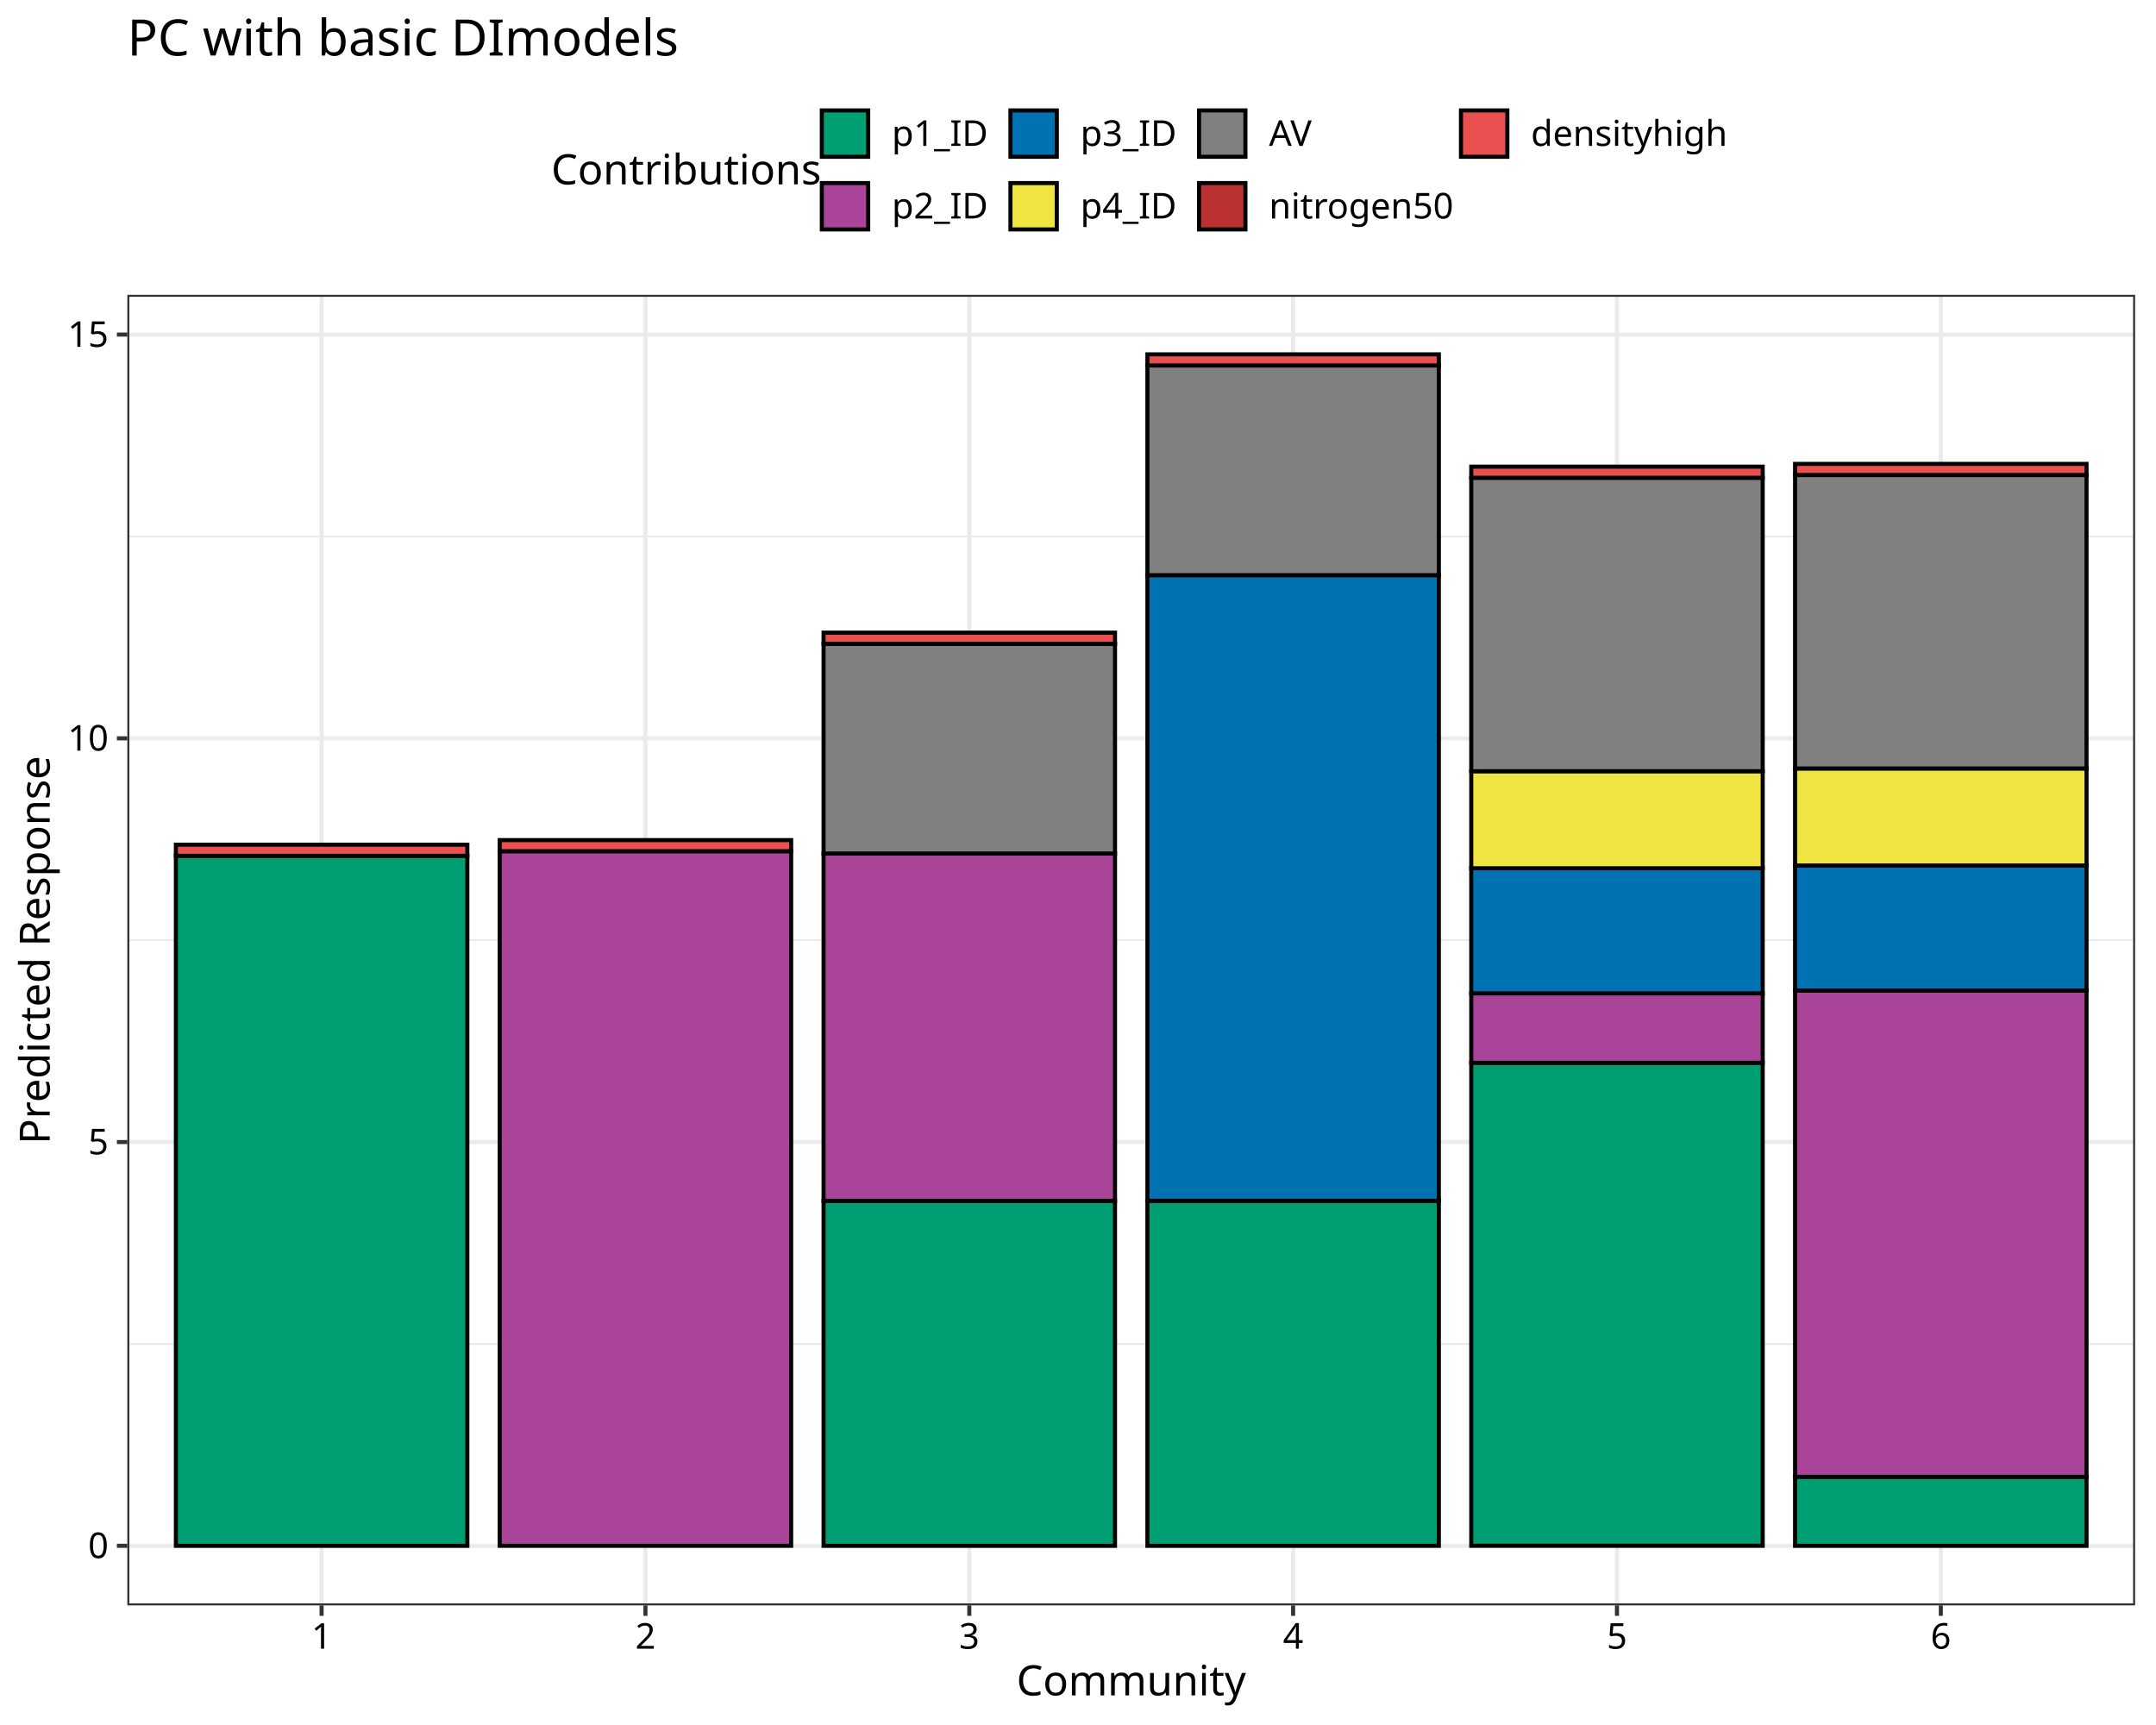
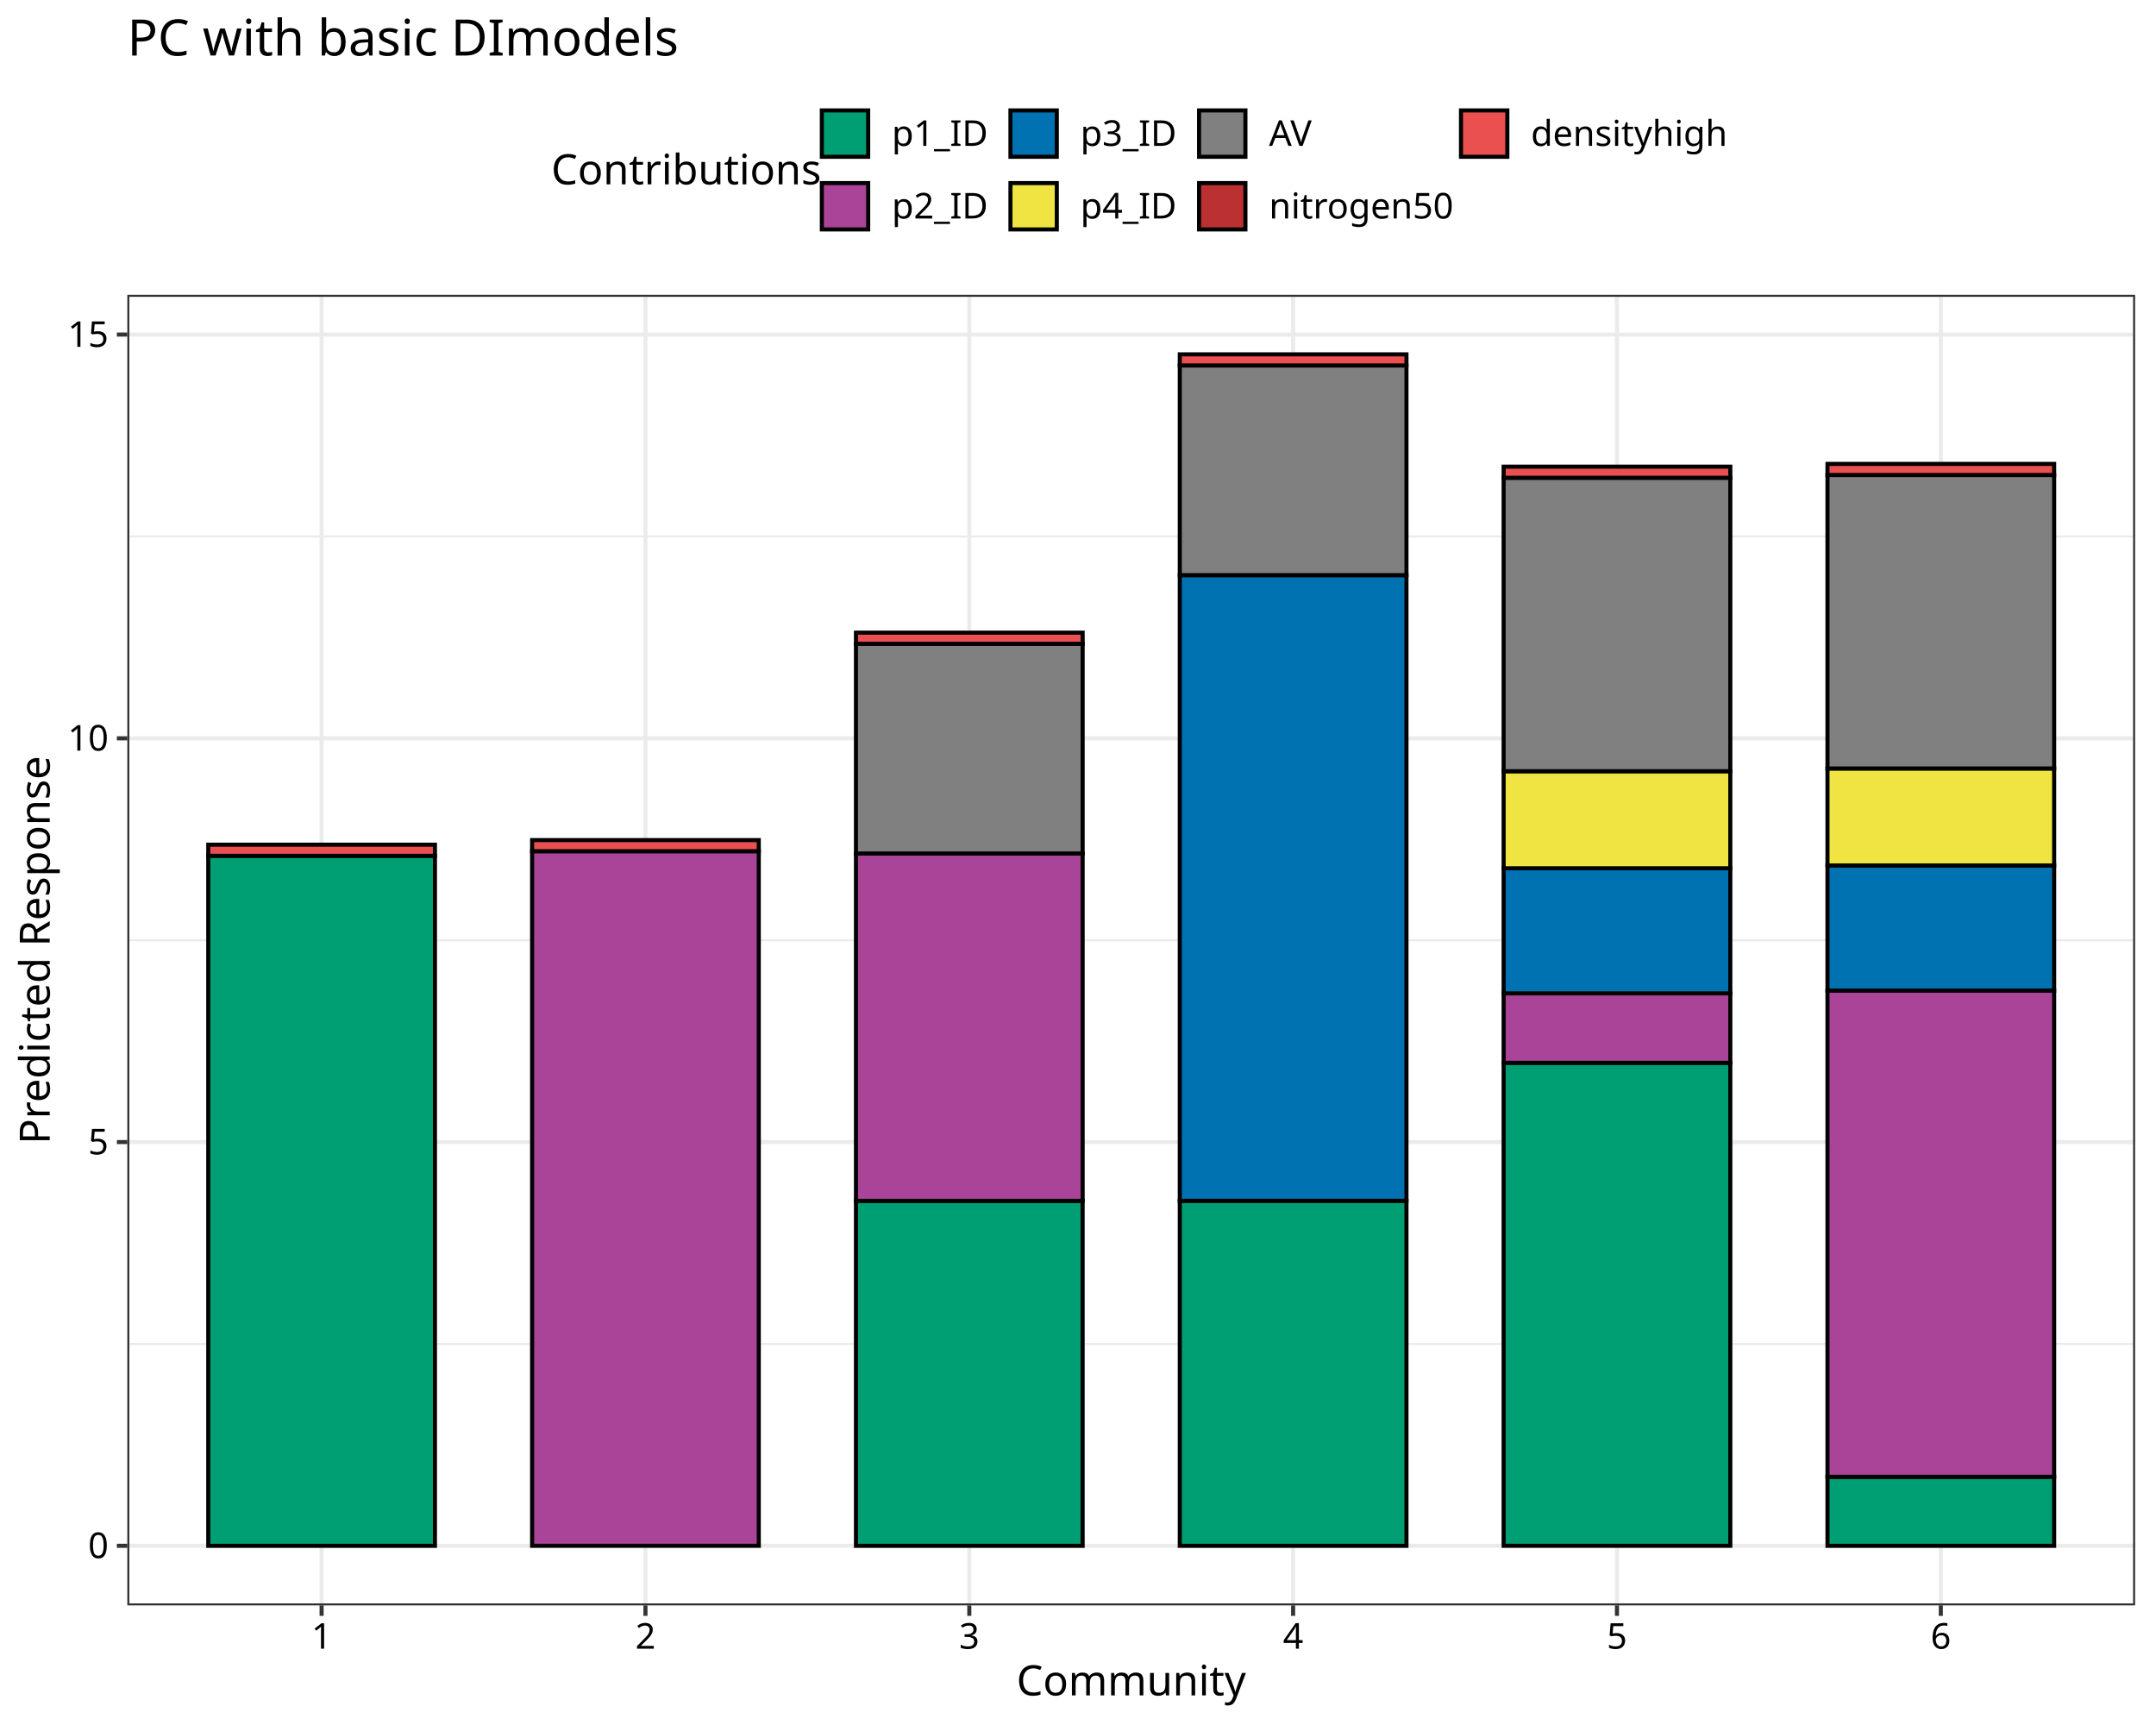
<svg xmlns="http://www.w3.org/2000/svg" class="svglite" data-engine-version="2.0" width="720.00pt" height="576.00pt" viewBox="0 0 720.00 576.00">
  <defs>
    <style type="text/css">
    .svglite line, .svglite polyline, .svglite polygon, .svglite path, .svglite rect, .svglite circle {
      fill: none;
      stroke: #000000;
      stroke-linecap: round;
      stroke-linejoin: round;
      stroke-miterlimit: 10.00;
    }
  </style>
  </defs>
  <rect width="100%" height="100%" style="stroke: none; fill: #FFFFFF;" />
  <defs>
    <clipPath id="cpMC4wMHw3MjAuMDB8MC4wMHw1NzYuMDA=">
      <rect x="0.00" y="0.00" width="720.00" height="576.00" />
    </clipPath>
  </defs>
  <g clip-path="url(#cpMC4wMHw3MjAuMDB8MC4wMHw1NzYuMDA=)">
    <rect x="0.00" y="0.00" width="720.00" height="576.00" style="stroke-width: 1.36; stroke: #FFFFFF; fill: #FFFFFF;" />
  </g>
  <defs>
    <clipPath id="cpNDIuNTJ8NzEzLjAzfDk4LjQzfDUzNi4wNg==">
      <rect x="42.52" y="98.43" width="670.51" height="437.64" />
    </clipPath>
  </defs>
  <g clip-path="url(#cpNDIuNTJ8NzEzLjAzfDk4LjQzfDUzNi4wNg==)">
    <rect x="42.52" y="98.43" width="670.51" height="437.64" style="stroke-width: 1.36; stroke: none; fill: #FFFFFF;" />
    <polyline points="42.52,448.76 713.03,448.76 " style="stroke-width: 0.68; stroke: #EBEBEB; stroke-linecap: butt;" />
    <polyline points="42.52,313.95 713.03,313.95 " style="stroke-width: 0.68; stroke: #EBEBEB; stroke-linecap: butt;" />
    <polyline points="42.52,179.13 713.03,179.13 " style="stroke-width: 0.68; stroke: #EBEBEB; stroke-linecap: butt;" />
    <polyline points="42.52,516.17 713.03,516.17 " style="stroke-width: 1.36; stroke: #EBEBEB; stroke-linecap: butt;" />
    <polyline points="42.52,381.35 713.03,381.35 " style="stroke-width: 1.36; stroke: #EBEBEB; stroke-linecap: butt;" />
    <polyline points="42.52,246.54 713.03,246.54 " style="stroke-width: 1.36; stroke: #EBEBEB; stroke-linecap: butt;" />
    <polyline points="42.52,111.72 713.03,111.72 " style="stroke-width: 1.36; stroke: #EBEBEB; stroke-linecap: butt;" />
    <polyline points="107.40,536.06 107.40,98.43 " style="stroke-width: 1.36; stroke: #EBEBEB; stroke-linecap: butt;" />
    <polyline points="215.55,536.06 215.55,98.43 " style="stroke-width: 1.36; stroke: #EBEBEB; stroke-linecap: butt;" />
    <polyline points="323.70,536.06 323.70,98.43 " style="stroke-width: 1.36; stroke: #EBEBEB; stroke-linecap: butt;" />
    <polyline points="431.84,536.06 431.84,98.43 " style="stroke-width: 1.36; stroke: #EBEBEB; stroke-linecap: butt;" />
    <polyline points="539.99,536.06 539.99,98.43 " style="stroke-width: 1.36; stroke: #EBEBEB; stroke-linecap: butt;" />
    <polyline points="648.14,536.06 648.14,98.43 " style="stroke-width: 1.36; stroke: #EBEBEB; stroke-linecap: butt;" />
-     <rect x="58.74" y="285.76" width="97.33" height="230.41" style="stroke-width: 1.36; stroke-linecap: butt; stroke-linejoin: miter; fill: #009E73;" />
-     <rect x="58.74" y="285.76" width="97.33" height="0.00" style="stroke-width: 1.36; stroke-linecap: butt; stroke-linejoin: miter; fill: #AA4499;" />
-     <rect x="58.74" y="285.76" width="97.33" height="0.00" style="stroke-width: 1.36; stroke-linecap: butt; stroke-linejoin: miter; fill: #0072B2;" />
-     <rect x="58.74" y="285.76" width="97.33" height="0.00" style="stroke-width: 1.36; stroke-linecap: butt; stroke-linejoin: miter; fill: #F0E442;" />
-     <rect x="58.74" y="285.76" width="97.33" height="0.00" style="stroke-width: 1.36; stroke-linecap: butt; stroke-linejoin: miter; fill: #808080;" />
-     <rect x="58.74" y="285.76" width="97.33" height="0.00" style="stroke-width: 1.36; stroke-linecap: butt; stroke-linejoin: miter; fill: #BB3030;" />
-     <rect x="58.74" y="282.05" width="97.33" height="3.71" style="stroke-width: 1.36; stroke-linecap: butt; stroke-linejoin: miter; fill: #EA5050;" />
-     <rect x="166.88" y="516.17" width="97.33" height="0.00" style="stroke-width: 1.36; stroke-linecap: butt; stroke-linejoin: miter; fill: #009E73;" />
-     <rect x="166.88" y="284.23" width="97.33" height="231.93" style="stroke-width: 1.36; stroke-linecap: butt; stroke-linejoin: miter; fill: #AA4499;" />
-     <rect x="166.88" y="284.23" width="97.33" height="0.00" style="stroke-width: 1.36; stroke-linecap: butt; stroke-linejoin: miter; fill: #0072B2;" />
-     <rect x="166.88" y="284.23" width="97.33" height="0.00" style="stroke-width: 1.36; stroke-linecap: butt; stroke-linejoin: miter; fill: #F0E442;" />
-     <rect x="166.88" y="284.23" width="97.33" height="0.00" style="stroke-width: 1.36; stroke-linecap: butt; stroke-linejoin: miter; fill: #808080;" />
-     <rect x="166.88" y="284.23" width="97.33" height="0.00" style="stroke-width: 1.36; stroke-linecap: butt; stroke-linejoin: miter; fill: #BB3030;" />
-     <rect x="166.88" y="280.52" width="97.33" height="3.71" style="stroke-width: 1.36; stroke-linecap: butt; stroke-linejoin: miter; fill: #EA5050;" />
-     <rect x="275.03" y="400.97" width="97.33" height="115.20" style="stroke-width: 1.36; stroke-linecap: butt; stroke-linejoin: miter; fill: #009E73;" />
-     <rect x="275.03" y="285.00" width="97.33" height="115.97" style="stroke-width: 1.36; stroke-linecap: butt; stroke-linejoin: miter; fill: #AA4499;" />
-     <rect x="275.03" y="285.00" width="97.33" height="0.00" style="stroke-width: 1.36; stroke-linecap: butt; stroke-linejoin: miter; fill: #0072B2;" />
-     <rect x="275.03" y="285.00" width="97.33" height="0.00" style="stroke-width: 1.36; stroke-linecap: butt; stroke-linejoin: miter; fill: #F0E442;" />
-     <rect x="275.03" y="214.97" width="97.33" height="70.03" style="stroke-width: 1.36; stroke-linecap: butt; stroke-linejoin: miter; fill: #808080;" />
-     <rect x="275.03" y="214.97" width="97.33" height="0.00" style="stroke-width: 1.36; stroke-linecap: butt; stroke-linejoin: miter; fill: #BB3030;" />
-     <rect x="275.03" y="211.25" width="97.33" height="3.71" style="stroke-width: 1.36; stroke-linecap: butt; stroke-linejoin: miter; fill: #EA5050;" />
-     <rect x="383.18" y="400.97" width="97.33" height="115.20" style="stroke-width: 1.36; stroke-linecap: butt; stroke-linejoin: miter; fill: #009E73;" />
-     <rect x="383.18" y="400.97" width="97.33" height="0.00" style="stroke-width: 1.36; stroke-linecap: butt; stroke-linejoin: miter; fill: #AA4499;" />
-     <rect x="383.18" y="192.06" width="97.33" height="208.90" style="stroke-width: 1.36; stroke-linecap: butt; stroke-linejoin: miter; fill: #0072B2;" />
-     <rect x="383.18" y="192.06" width="97.33" height="0.00" style="stroke-width: 1.36; stroke-linecap: butt; stroke-linejoin: miter; fill: #F0E442;" />
-     <rect x="383.18" y="122.03" width="97.33" height="70.03" style="stroke-width: 1.36; stroke-linecap: butt; stroke-linejoin: miter; fill: #808080;" />
-     <rect x="383.18" y="122.03" width="97.33" height="0.00" style="stroke-width: 1.36; stroke-linecap: butt; stroke-linejoin: miter; fill: #BB3030;" />
-     <rect x="383.18" y="118.32" width="97.33" height="3.71" style="stroke-width: 1.36; stroke-linecap: butt; stroke-linejoin: miter; fill: #EA5050;" />
-     <rect x="491.33" y="354.88" width="97.33" height="161.28" style="stroke-width: 1.36; stroke-linecap: butt; stroke-linejoin: miter; fill: #009E73;" />
-     <rect x="491.33" y="331.69" width="97.33" height="23.19" style="stroke-width: 1.36; stroke-linecap: butt; stroke-linejoin: miter; fill: #AA4499;" />
-     <rect x="491.33" y="289.91" width="97.33" height="41.78" style="stroke-width: 1.36; stroke-linecap: butt; stroke-linejoin: miter; fill: #0072B2;" />
-     <rect x="491.33" y="257.53" width="97.33" height="32.39" style="stroke-width: 1.36; stroke-linecap: butt; stroke-linejoin: miter; fill: #F0E442;" />
-     <rect x="491.33" y="159.53" width="97.33" height="97.99" style="stroke-width: 1.36; stroke-linecap: butt; stroke-linejoin: miter; fill: #808080;" />
-     <rect x="491.33" y="159.53" width="97.33" height="0.00" style="stroke-width: 1.36; stroke-linecap: butt; stroke-linejoin: miter; fill: #BB3030;" />
-     <rect x="491.33" y="155.82" width="97.33" height="3.71" style="stroke-width: 1.36; stroke-linecap: butt; stroke-linejoin: miter; fill: #EA5050;" />
-     <rect x="599.47" y="493.13" width="97.33" height="23.04" style="stroke-width: 1.36; stroke-linecap: butt; stroke-linejoin: miter; fill: #009E73;" />
-     <rect x="599.47" y="330.77" width="97.33" height="162.35" style="stroke-width: 1.36; stroke-linecap: butt; stroke-linejoin: miter; fill: #AA4499;" />
-     <rect x="599.47" y="288.99" width="97.33" height="41.78" style="stroke-width: 1.36; stroke-linecap: butt; stroke-linejoin: miter; fill: #0072B2;" />
-     <rect x="599.47" y="256.61" width="97.33" height="32.39" style="stroke-width: 1.36; stroke-linecap: butt; stroke-linejoin: miter; fill: #F0E442;" />
-     <rect x="599.47" y="158.61" width="97.33" height="97.99" style="stroke-width: 1.36; stroke-linecap: butt; stroke-linejoin: miter; fill: #808080;" />
-     <rect x="599.47" y="158.61" width="97.33" height="0.00" style="stroke-width: 1.36; stroke-linecap: butt; stroke-linejoin: miter; fill: #BB3030;" />
-     <rect x="599.47" y="154.90" width="97.33" height="3.71" style="stroke-width: 1.36; stroke-linecap: butt; stroke-linejoin: miter; fill: #EA5050;" />
+     <rect x="69.55" y="285.76" width="75.70" height="230.41" style="stroke-width: 1.36; stroke-linecap: butt; stroke-linejoin: miter; fill: #009E73;" />
+     <rect x="69.55" y="285.76" width="75.70" height="0.00" style="stroke-width: 1.36; stroke-linecap: butt; stroke-linejoin: miter; fill: #AA4499;" />
+     <rect x="69.55" y="285.76" width="75.70" height="0.00" style="stroke-width: 1.36; stroke-linecap: butt; stroke-linejoin: miter; fill: #0072B2;" />
+     <rect x="69.55" y="285.76" width="75.70" height="0.00" style="stroke-width: 1.36; stroke-linecap: butt; stroke-linejoin: miter; fill: #F0E442;" />
+     <rect x="69.55" y="285.76" width="75.70" height="0.00" style="stroke-width: 1.36; stroke-linecap: butt; stroke-linejoin: miter; fill: #808080;" />
+     <rect x="69.55" y="285.76" width="75.70" height="0.00" style="stroke-width: 1.36; stroke-linecap: butt; stroke-linejoin: miter; fill: #BB3030;" />
+     <rect x="69.55" y="282.05" width="75.70" height="3.71" style="stroke-width: 1.36; stroke-linecap: butt; stroke-linejoin: miter; fill: #EA5050;" />
+     <rect x="177.70" y="516.17" width="75.70" height="0.00" style="stroke-width: 1.36; stroke-linecap: butt; stroke-linejoin: miter; fill: #009E73;" />
+     <rect x="177.70" y="284.23" width="75.70" height="231.93" style="stroke-width: 1.36; stroke-linecap: butt; stroke-linejoin: miter; fill: #AA4499;" />
+     <rect x="177.70" y="284.23" width="75.70" height="0.00" style="stroke-width: 1.36; stroke-linecap: butt; stroke-linejoin: miter; fill: #0072B2;" />
+     <rect x="177.70" y="284.23" width="75.70" height="0.00" style="stroke-width: 1.36; stroke-linecap: butt; stroke-linejoin: miter; fill: #F0E442;" />
+     <rect x="177.70" y="284.23" width="75.70" height="0.00" style="stroke-width: 1.36; stroke-linecap: butt; stroke-linejoin: miter; fill: #808080;" />
+     <rect x="177.70" y="284.23" width="75.70" height="0.00" style="stroke-width: 1.36; stroke-linecap: butt; stroke-linejoin: miter; fill: #BB3030;" />
+     <rect x="177.70" y="280.52" width="75.70" height="3.71" style="stroke-width: 1.36; stroke-linecap: butt; stroke-linejoin: miter; fill: #EA5050;" />
+     <rect x="285.85" y="400.97" width="75.70" height="115.20" style="stroke-width: 1.36; stroke-linecap: butt; stroke-linejoin: miter; fill: #009E73;" />
+     <rect x="285.85" y="285.00" width="75.70" height="115.97" style="stroke-width: 1.36; stroke-linecap: butt; stroke-linejoin: miter; fill: #AA4499;" />
+     <rect x="285.85" y="285.00" width="75.70" height="0.00" style="stroke-width: 1.36; stroke-linecap: butt; stroke-linejoin: miter; fill: #0072B2;" />
+     <rect x="285.85" y="285.00" width="75.70" height="0.00" style="stroke-width: 1.36; stroke-linecap: butt; stroke-linejoin: miter; fill: #F0E442;" />
+     <rect x="285.85" y="214.97" width="75.70" height="70.03" style="stroke-width: 1.36; stroke-linecap: butt; stroke-linejoin: miter; fill: #808080;" />
+     <rect x="285.85" y="214.97" width="75.70" height="0.00" style="stroke-width: 1.36; stroke-linecap: butt; stroke-linejoin: miter; fill: #BB3030;" />
+     <rect x="285.85" y="211.25" width="75.70" height="3.71" style="stroke-width: 1.36; stroke-linecap: butt; stroke-linejoin: miter; fill: #EA5050;" />
+     <rect x="393.99" y="400.97" width="75.70" height="115.20" style="stroke-width: 1.36; stroke-linecap: butt; stroke-linejoin: miter; fill: #009E73;" />
+     <rect x="393.99" y="400.97" width="75.70" height="0.00" style="stroke-width: 1.36; stroke-linecap: butt; stroke-linejoin: miter; fill: #AA4499;" />
+     <rect x="393.99" y="192.06" width="75.70" height="208.90" style="stroke-width: 1.36; stroke-linecap: butt; stroke-linejoin: miter; fill: #0072B2;" />
+     <rect x="393.99" y="192.06" width="75.70" height="0.00" style="stroke-width: 1.36; stroke-linecap: butt; stroke-linejoin: miter; fill: #F0E442;" />
+     <rect x="393.99" y="122.03" width="75.70" height="70.03" style="stroke-width: 1.36; stroke-linecap: butt; stroke-linejoin: miter; fill: #808080;" />
+     <rect x="393.99" y="122.03" width="75.70" height="0.00" style="stroke-width: 1.36; stroke-linecap: butt; stroke-linejoin: miter; fill: #BB3030;" />
+     <rect x="393.99" y="118.32" width="75.70" height="3.71" style="stroke-width: 1.36; stroke-linecap: butt; stroke-linejoin: miter; fill: #EA5050;" />
+     <rect x="502.14" y="354.88" width="75.70" height="161.28" style="stroke-width: 1.36; stroke-linecap: butt; stroke-linejoin: miter; fill: #009E73;" />
+     <rect x="502.14" y="331.69" width="75.70" height="23.19" style="stroke-width: 1.36; stroke-linecap: butt; stroke-linejoin: miter; fill: #AA4499;" />
+     <rect x="502.14" y="289.91" width="75.70" height="41.78" style="stroke-width: 1.36; stroke-linecap: butt; stroke-linejoin: miter; fill: #0072B2;" />
+     <rect x="502.14" y="257.53" width="75.70" height="32.39" style="stroke-width: 1.36; stroke-linecap: butt; stroke-linejoin: miter; fill: #F0E442;" />
+     <rect x="502.14" y="159.53" width="75.70" height="97.99" style="stroke-width: 1.36; stroke-linecap: butt; stroke-linejoin: miter; fill: #808080;" />
+     <rect x="502.14" y="159.53" width="75.70" height="0.00" style="stroke-width: 1.36; stroke-linecap: butt; stroke-linejoin: miter; fill: #BB3030;" />
+     <rect x="502.14" y="155.82" width="75.70" height="3.71" style="stroke-width: 1.36; stroke-linecap: butt; stroke-linejoin: miter; fill: #EA5050;" />
+     <rect x="610.29" y="493.13" width="75.70" height="23.04" style="stroke-width: 1.36; stroke-linecap: butt; stroke-linejoin: miter; fill: #009E73;" />
+     <rect x="610.29" y="330.77" width="75.70" height="162.35" style="stroke-width: 1.36; stroke-linecap: butt; stroke-linejoin: miter; fill: #AA4499;" />
+     <rect x="610.29" y="288.99" width="75.70" height="41.78" style="stroke-width: 1.36; stroke-linecap: butt; stroke-linejoin: miter; fill: #0072B2;" />
+     <rect x="610.29" y="256.61" width="75.70" height="32.39" style="stroke-width: 1.36; stroke-linecap: butt; stroke-linejoin: miter; fill: #F0E442;" />
+     <rect x="610.29" y="158.61" width="75.70" height="97.99" style="stroke-width: 1.36; stroke-linecap: butt; stroke-linejoin: miter; fill: #808080;" />
+     <rect x="610.29" y="158.61" width="75.70" height="0.00" style="stroke-width: 1.36; stroke-linecap: butt; stroke-linejoin: miter; fill: #BB3030;" />
+     <rect x="610.29" y="154.90" width="75.70" height="3.71" style="stroke-width: 1.36; stroke-linecap: butt; stroke-linejoin: miter; fill: #EA5050;" />
    <rect x="42.52" y="98.43" width="670.51" height="437.64" style="stroke-width: 1.36; stroke: #333333;" />
  </g>
  <g clip-path="url(#cpMC4wMHw3MjAuMDB8MC4wMHw1NzYuMDA=)">
    <text x="36.24" y="520.26" text-anchor="end" style="font-size: 11.90px; font-family: sans;" textLength="6.62px" lengthAdjust="spacingAndGlyphs">0</text>
    <text x="36.24" y="385.45" text-anchor="end" style="font-size: 11.90px; font-family: sans;" textLength="6.62px" lengthAdjust="spacingAndGlyphs">5</text>
    <text x="36.24" y="250.63" text-anchor="end" style="font-size: 11.90px; font-family: sans;" textLength="13.24px" lengthAdjust="spacingAndGlyphs">10</text>
    <text x="36.24" y="115.82" text-anchor="end" style="font-size: 11.90px; font-family: sans;" textLength="13.24px" lengthAdjust="spacingAndGlyphs">15</text>
    <polyline points="39.03,516.17 42.52,516.17 " style="stroke-width: 1.36; stroke: #333333; stroke-linecap: butt;" />
    <polyline points="39.03,381.35 42.52,381.35 " style="stroke-width: 1.36; stroke: #333333; stroke-linecap: butt;" />
    <polyline points="39.03,246.54 42.52,246.54 " style="stroke-width: 1.36; stroke: #333333; stroke-linecap: butt;" />
    <polyline points="39.03,111.72 42.52,111.72 " style="stroke-width: 1.36; stroke: #333333; stroke-linecap: butt;" />
    <polyline points="107.40,539.55 107.40,536.06 " style="stroke-width: 1.36; stroke: #333333; stroke-linecap: butt;" />
    <polyline points="215.55,539.55 215.55,536.06 " style="stroke-width: 1.36; stroke: #333333; stroke-linecap: butt;" />
    <polyline points="323.70,539.55 323.70,536.06 " style="stroke-width: 1.36; stroke: #333333; stroke-linecap: butt;" />
    <polyline points="431.84,539.55 431.84,536.06 " style="stroke-width: 1.36; stroke: #333333; stroke-linecap: butt;" />
    <polyline points="539.99,539.55 539.99,536.06 " style="stroke-width: 1.36; stroke: #333333; stroke-linecap: butt;" />
    <polyline points="648.14,539.55 648.14,536.06 " style="stroke-width: 1.36; stroke: #333333; stroke-linecap: butt;" />
    <text x="107.40" y="550.53" text-anchor="middle" style="font-size: 11.90px; font-family: sans;" textLength="6.62px" lengthAdjust="spacingAndGlyphs">1</text>
    <text x="215.55" y="550.53" text-anchor="middle" style="font-size: 11.90px; font-family: sans;" textLength="6.62px" lengthAdjust="spacingAndGlyphs">2</text>
    <text x="323.70" y="550.53" text-anchor="middle" style="font-size: 11.90px; font-family: sans;" textLength="6.62px" lengthAdjust="spacingAndGlyphs">3</text>
    <text x="431.84" y="550.53" text-anchor="middle" style="font-size: 11.90px; font-family: sans;" textLength="6.62px" lengthAdjust="spacingAndGlyphs">4</text>
    <text x="539.99" y="550.53" text-anchor="middle" style="font-size: 11.90px; font-family: sans;" textLength="6.62px" lengthAdjust="spacingAndGlyphs">5</text>
    <text x="648.14" y="550.53" text-anchor="middle" style="font-size: 11.90px; font-family: sans;" textLength="6.62px" lengthAdjust="spacingAndGlyphs">6</text>
    <text x="377.77" y="566.12" text-anchor="middle" style="font-size: 14.00px; font-family: sans;" textLength="70.81px" lengthAdjust="spacingAndGlyphs">Community</text>
    <text transform="translate(16.61,317.24) rotate(-90)" text-anchor="middle" style="font-size: 14.00px; font-family: sans;" textLength="126.10px" lengthAdjust="spacingAndGlyphs">Predicted Response</text>
    <rect x="177.11" y="29.00" width="401.33" height="55.48" style="stroke-width: 1.36; stroke: none; fill: #FFFFFF;" />
    <text x="184.08" y="61.56" style="font-size: 14.00px; font-family: sans;" textLength="82.50px" lengthAdjust="spacingAndGlyphs">Contributions</text>
    <rect x="273.55" y="35.97" width="17.28" height="17.28" style="stroke-width: 1.36; stroke: none; fill: #FFFFFF;" />
    <rect x="274.45" y="36.87" width="15.48" height="15.48" style="stroke-width: 1.36; stroke-linecap: butt; stroke-linejoin: miter; fill: #009E73;" />
    <rect x="273.55" y="60.22" width="17.28" height="17.28" style="stroke-width: 1.36; stroke: none; fill: #FFFFFF;" />
    <rect x="274.45" y="61.13" width="15.48" height="15.48" style="stroke-width: 1.36; stroke-linecap: butt; stroke-linejoin: miter; fill: #AA4499;" />
    <rect x="336.54" y="35.97" width="17.28" height="17.28" style="stroke-width: 1.36; stroke: none; fill: #FFFFFF;" />
    <rect x="337.44" y="36.87" width="15.48" height="15.48" style="stroke-width: 1.36; stroke-linecap: butt; stroke-linejoin: miter; fill: #0072B2;" />
    <rect x="336.54" y="60.22" width="17.28" height="17.28" style="stroke-width: 1.36; stroke: none; fill: #FFFFFF;" />
    <rect x="337.44" y="61.13" width="15.48" height="15.48" style="stroke-width: 1.36; stroke-linecap: butt; stroke-linejoin: miter; fill: #F0E442;" />
    <rect x="399.53" y="35.97" width="17.28" height="17.28" style="stroke-width: 1.36; stroke: none; fill: #FFFFFF;" />
    <rect x="400.43" y="36.87" width="15.48" height="15.48" style="stroke-width: 1.36; stroke-linecap: butt; stroke-linejoin: miter; fill: #808080;" />
    <rect x="399.53" y="60.22" width="17.28" height="17.28" style="stroke-width: 1.36; stroke: none; fill: #FFFFFF;" />
    <rect x="400.43" y="61.13" width="15.48" height="15.48" style="stroke-width: 1.36; stroke-linecap: butt; stroke-linejoin: miter; fill: #BB3030;" />
    <rect x="486.99" y="35.97" width="17.28" height="17.28" style="stroke-width: 1.36; stroke: none; fill: #FFFFFF;" />
    <rect x="487.90" y="36.87" width="15.48" height="15.48" style="stroke-width: 1.36; stroke-linecap: butt; stroke-linejoin: miter; fill: #EA5050;" />
    <text x="297.81" y="48.71" style="font-size: 11.90px; font-family: sans;" textLength="31.76px" lengthAdjust="spacingAndGlyphs">p1_ID</text>
    <text x="297.81" y="72.96" style="font-size: 11.90px; font-family: sans;" textLength="31.76px" lengthAdjust="spacingAndGlyphs">p2_ID</text>
    <text x="360.79" y="48.71" style="font-size: 11.90px; font-family: sans;" textLength="31.76px" lengthAdjust="spacingAndGlyphs">p3_ID</text>
    <text x="360.79" y="72.96" style="font-size: 11.90px; font-family: sans;" textLength="31.76px" lengthAdjust="spacingAndGlyphs">p4_ID</text>
    <text x="423.78" y="48.71" style="font-size: 11.90px; font-family: sans;" textLength="15.88px" lengthAdjust="spacingAndGlyphs">AV</text>
    <text x="423.78" y="72.96" style="font-size: 11.90px; font-family: sans;" textLength="56.24px" lengthAdjust="spacingAndGlyphs">nitrogen50</text>
    <text x="511.25" y="48.71" style="font-size: 11.90px; font-family: sans;" textLength="60.21px" lengthAdjust="spacingAndGlyphs">densityhigh</text>
    <text x="42.52" y="18.54" style="font-size: 16.80px; font-family: sans;" textLength="177.43px" lengthAdjust="spacingAndGlyphs">PC with basic DImodels</text>
  </g>
</svg>
